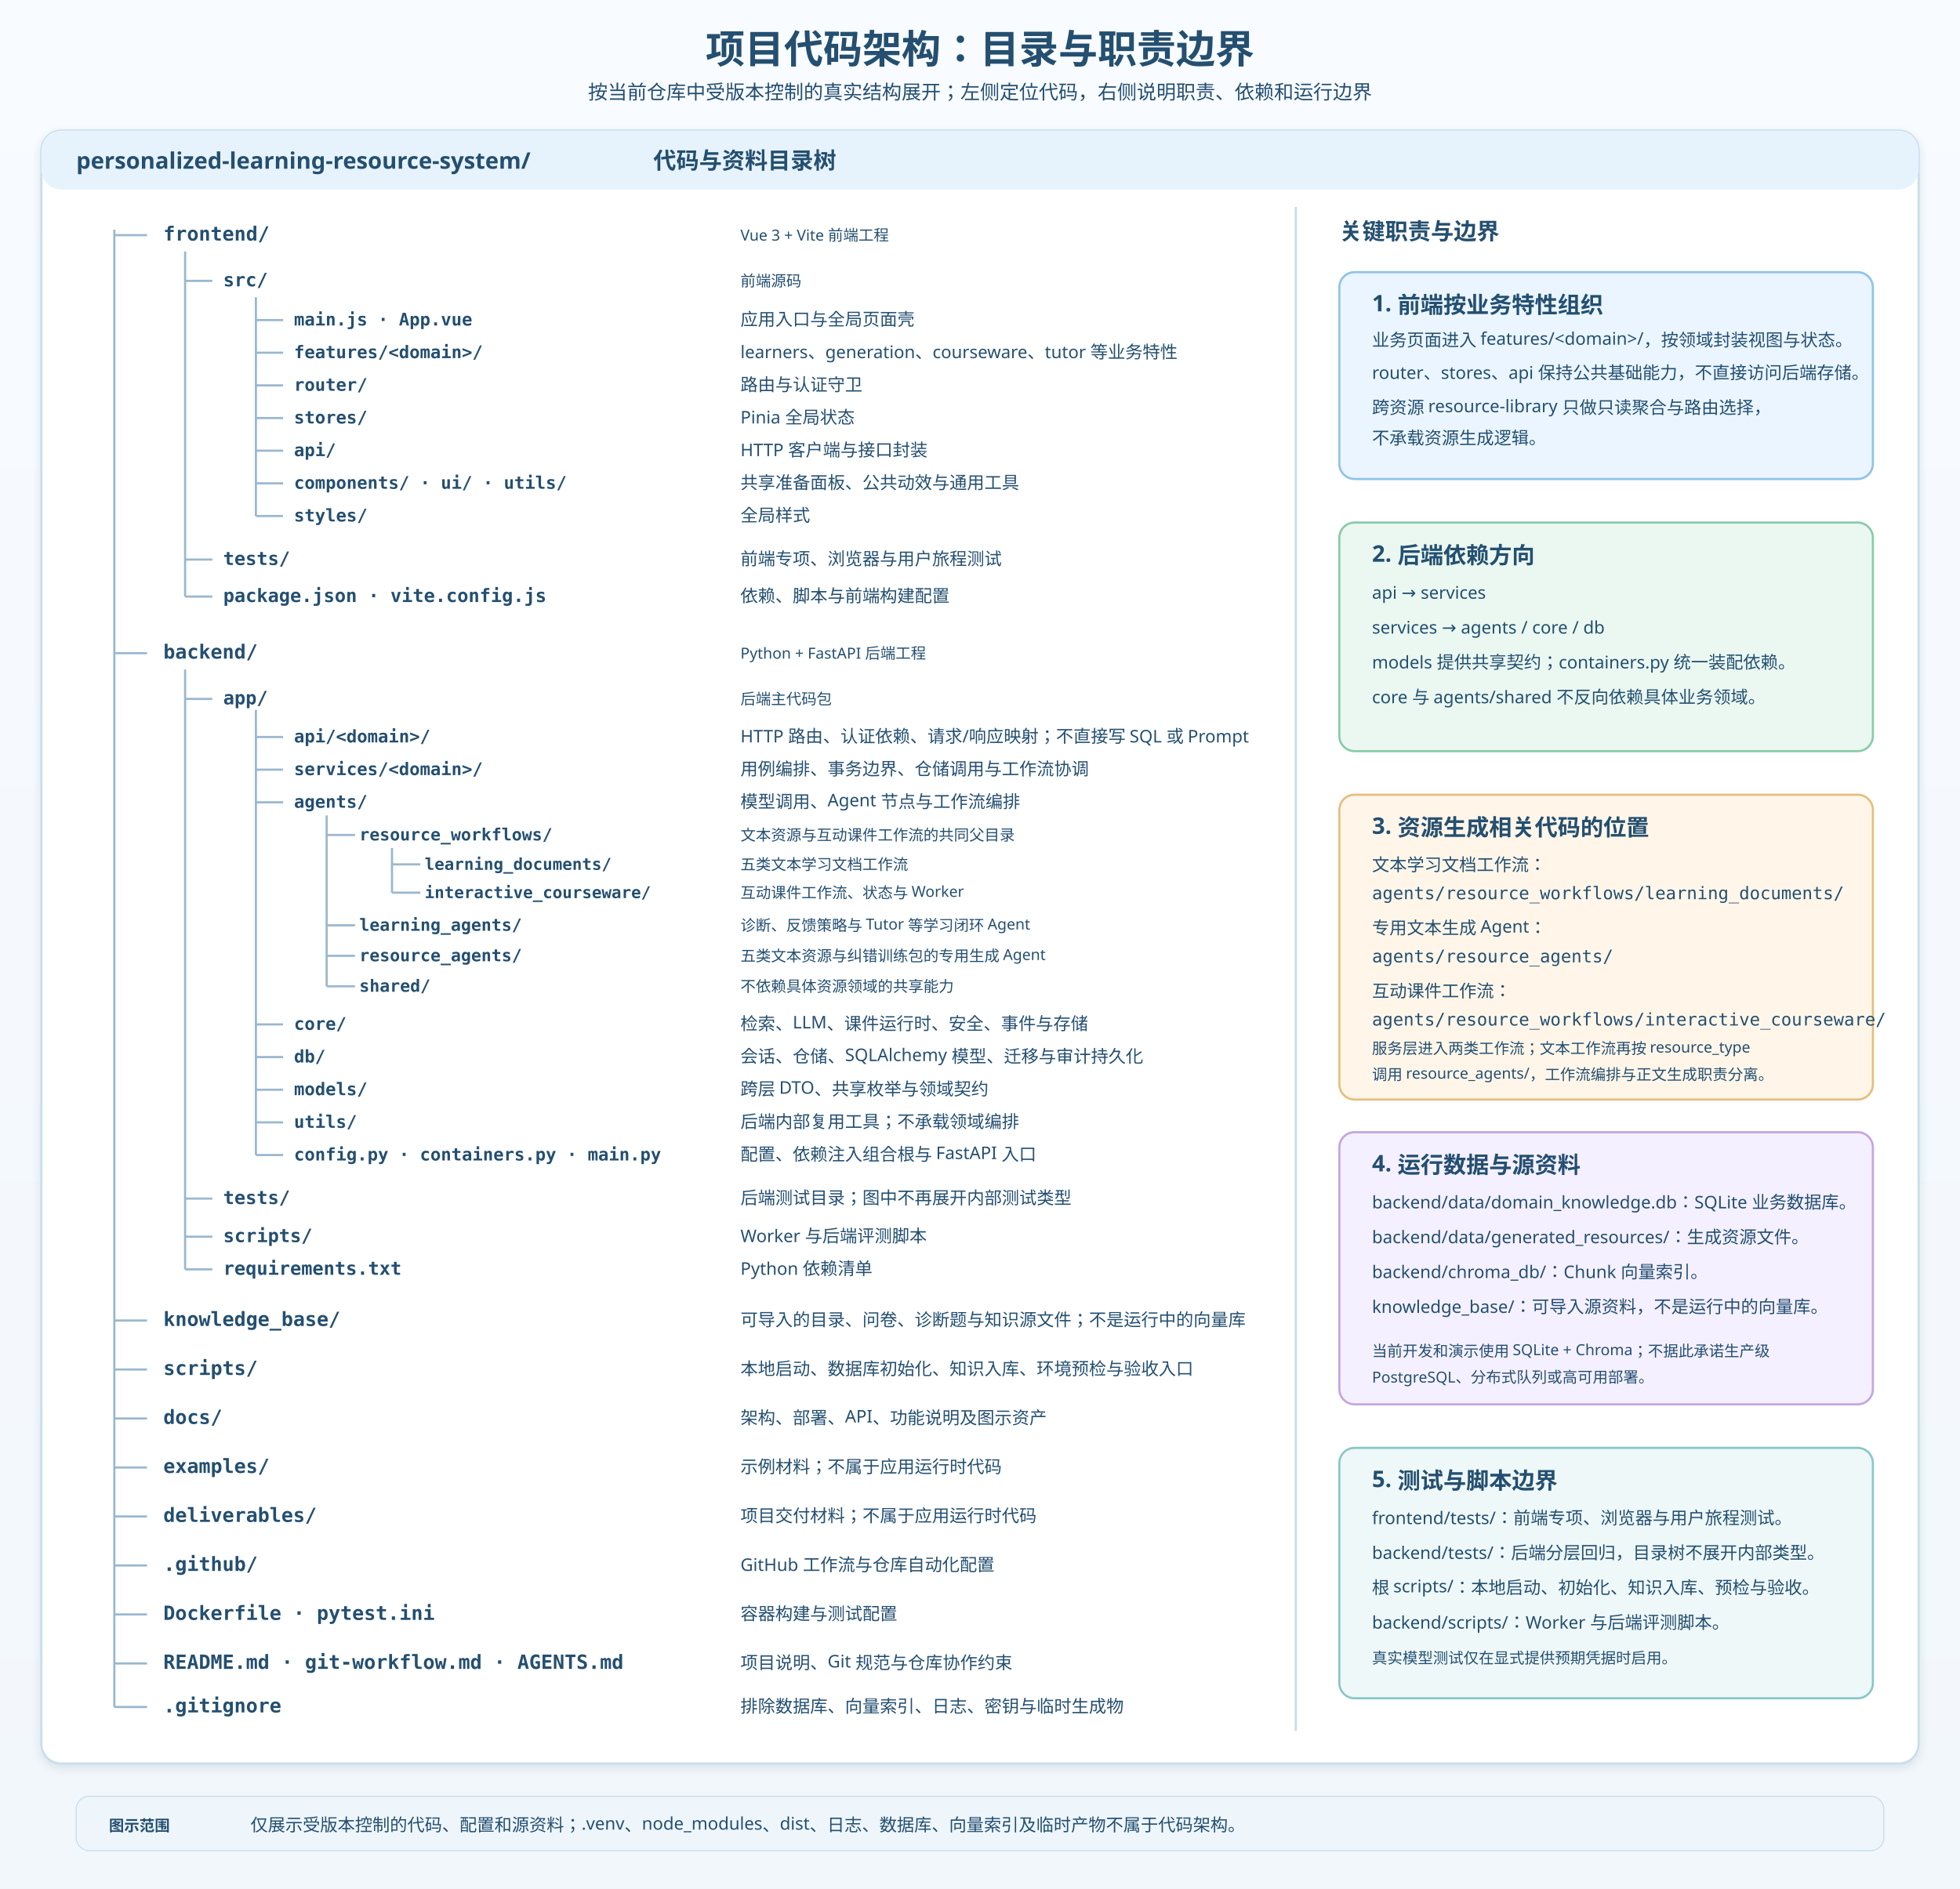
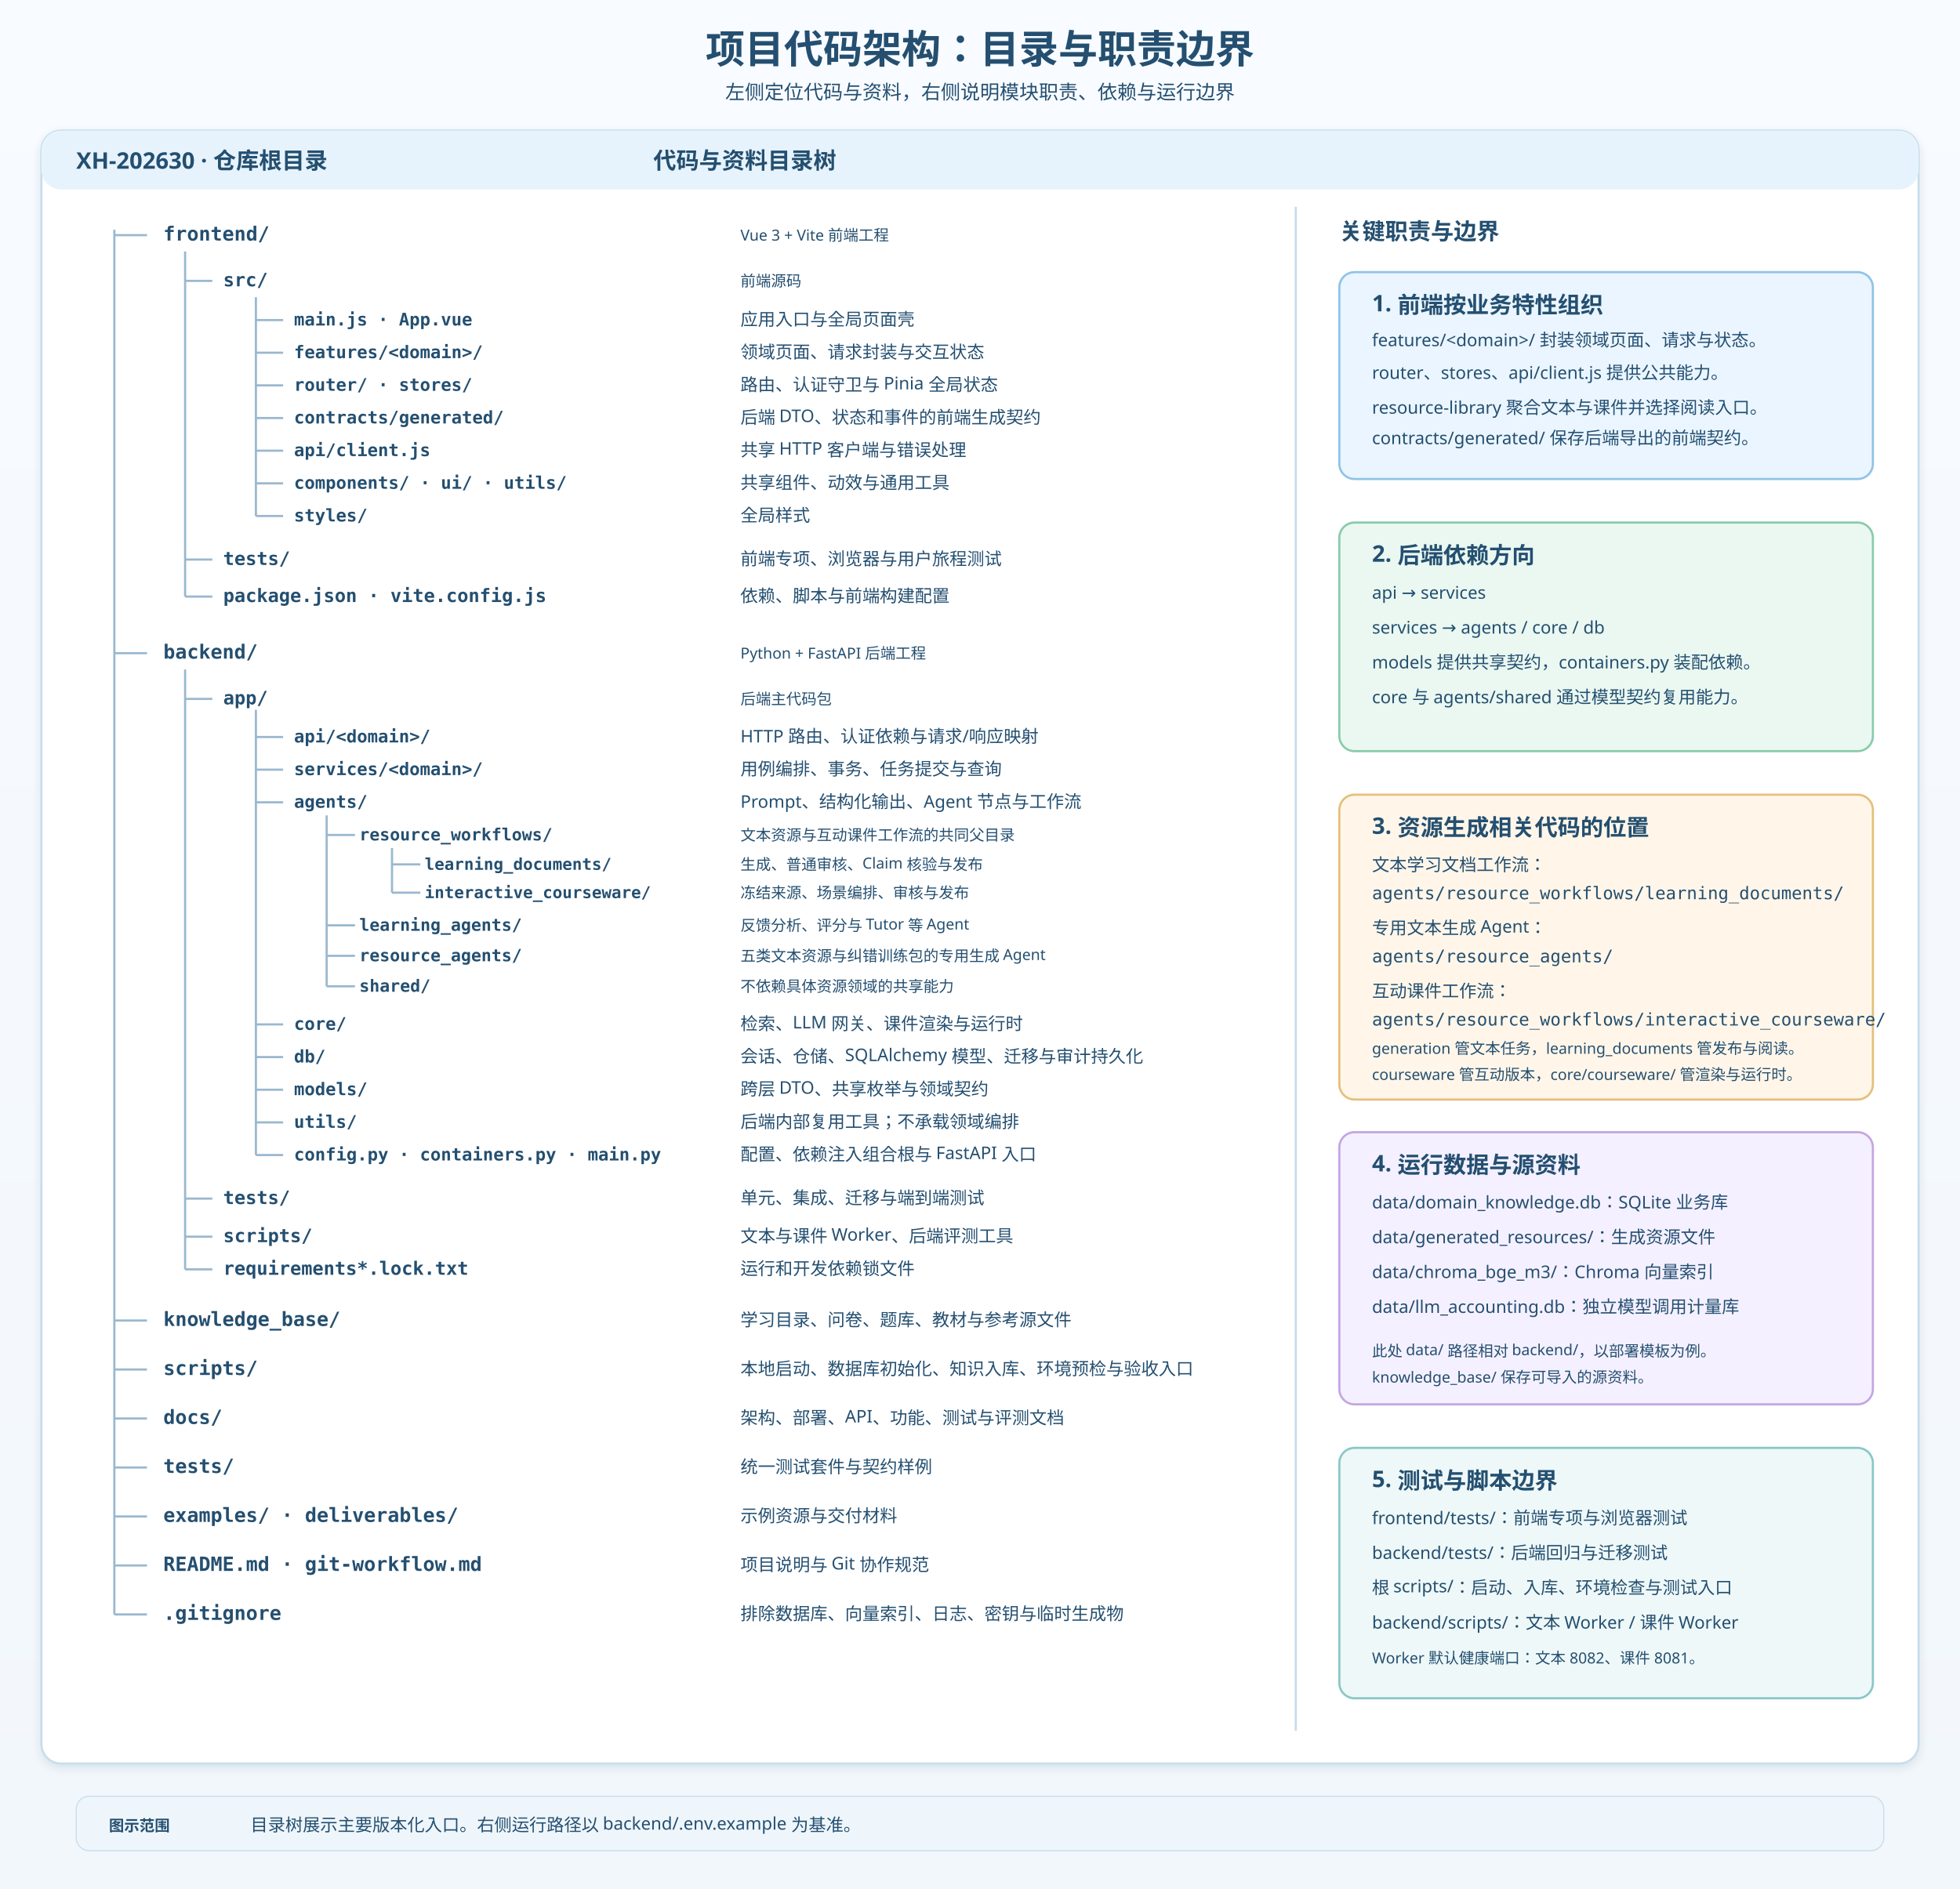
<svg xmlns="http://www.w3.org/2000/svg" width="1800" height="1735" viewBox="0 0 1800 1735" role="img" aria-labelledby="title desc">
  <defs>
    <linearGradient id="bg" x1="0" x2="0" y1="0" y2="1">
      <stop stop-color="#f8fbff" />
      <stop offset="1" stop-color="#f2f7fb" />
    </linearGradient>
    <filter id="shadow" x="-10%" y="-10%" width="120%" height="125%">
      <feDropShadow dx="0" dy="3" stdDeviation="4" flood-color="#294966" flood-opacity=".12" />
    </filter>
    <style>.title{font:700 36px 'Microsoft YaHei',sans-serif;fill:#244f70}.sub{font:18px 'Microsoft YaHei',sans-serif;fill:#244f70}.head{font:700 21px 'Microsoft YaHei',sans-serif;fill:#244f70}.lv1{font:700 18px Consolas,'Microsoft YaHei',monospace;fill:#244f70}.lv2{font:700 17px Consolas,'Microsoft YaHei',monospace;fill:#244f70}.lv3{font:600 16px Consolas,'Microsoft YaHei',monospace;fill:#244f70}.lv4{font:600 15.5px Consolas,'Microsoft YaHei',monospace;fill:#244f70}.lv5{font:600 15px Consolas,'Microsoft YaHei',monospace;fill:#244f70}.file{font:16px Consolas,'Microsoft YaHei',monospace;fill:#244f70}.desc{font:16px 'Microsoft YaHei',sans-serif;fill:#244f70}.small{font:14px 'Microsoft YaHei',sans-serif;fill:#244f70}.tree{stroke:#9ab8cf;stroke-width:2;fill:none}.sep{stroke:#c7ddec;stroke-width:2}.tag{font:700 14px 'Microsoft YaHei',sans-serif;fill:#244f70}.note{font:16px 'Microsoft YaHei',sans-serif;fill:#244f70}</style>
  </defs>
  <rect width="1800" height="1735" fill="url(#bg)" />
  <text x="900" y="58" text-anchor="middle" class="title">项目代码架构：目录与职责边界</text>
-   <text x="900" y="91" text-anchor="middle" class="sub">按当前仓库中受版本控制的真实结构展开；左侧定位代码，右侧说明职责、依赖和运行边界</text>
+   <text x="900" y="91" text-anchor="middle" class="sub">左侧定位代码与资料，右侧说明模块职责、依赖与运行边界</text>
  <rect x="38" y="120" width="1724" height="1500" rx="18" fill="#fff" stroke="#c7ddec" stroke-width="2" filter="url(#shadow)" />
  <rect x="38" y="120" width="1724" height="54" rx="18" fill="#e7f3fc" />
-   <text x="70" y="155" class="head">personalized-learning-resource-system/</text>
+   <text x="70" y="155" class="head">XH-202630 · 仓库根目录</text>
  <text x="600" y="155" class="head">代码与资料目录树</text>
  <line x1="1190" y1="190" x2="1190" y2="1590" class="sep" />
  <text x="1230" y="220" class="head">关键职责与边界</text>
-   <path d="M105 211V1568M105 216H135M105 600H135M105 1213H135M105 1258H135M105 1303H135M105 1348H135M105 1393H135M105 1438H135M105 1483H135M105 1528H135M105 1568H135" class="tree" />
+   <path d="M105 211V1483M105 216H135M105 600H135M105 1213H135M105 1258H135M105 1303H135M105 1348H135M105 1393H135M105 1438H135M105 1483H135" class="tree" />
  <text x="150" y="221" class="lv1">frontend/</text>
  <text x="680" y="221" class="small">Vue 3 + Vite 前端工程</text>
  <path d="M170 231V548M170 258H195M170 514H195M170 548H195" class="tree" />
  <text x="205" y="263" class="lv2">src/</text>
  <text x="680" y="263" class="small">前端源码</text>
  <path d="M235 273V474M235 294H260M235 324H260M235 354H260M235 384H260M235 414H260M235 444H260M235 474H260" class="tree" />
  <text x="270" y="299" class="lv3">main.js · App.vue</text>
  <text x="680" y="299" class="desc">应用入口与全局页面壳</text>
  <text x="270" y="329" class="lv3">features/&lt;domain&gt;/</text>
-   <text x="680" y="329" class="desc">learners、generation、courseware、tutor 等业务特性</text>
-   <text x="270" y="359" class="lv3">router/</text>
-   <text x="680" y="359" class="desc">路由与认证守卫</text>
-   <text x="270" y="389" class="lv3">stores/</text>
-   <text x="680" y="389" class="desc">Pinia 全局状态</text>
-   <text x="270" y="419" class="lv3">api/</text>
-   <text x="680" y="419" class="desc">HTTP 客户端与接口封装</text>
+   <text x="680" y="329" class="desc">领域页面、请求封装与交互状态</text>
+   <text x="270" y="359" class="lv3">router/ · stores/</text>
+   <text x="680" y="359" class="desc">路由、认证守卫与 Pinia 全局状态</text>
+   <text x="270" y="389" class="lv3">contracts/generated/</text>
+   <text x="680" y="389" class="desc">后端 DTO、状态和事件的前端生成契约</text>
+   <text x="270" y="419" class="lv3">api/client.js</text>
+   <text x="680" y="419" class="desc">共享 HTTP 客户端与错误处理</text>
  <text x="270" y="449" class="lv3">components/ · ui/ · utils/</text>
-   <text x="680" y="449" class="desc">共享准备面板、公共动效与通用工具</text>
+   <text x="680" y="449" class="desc">共享组件、动效与通用工具</text>
  <text x="270" y="479" class="lv3">styles/</text>
  <text x="680" y="479" class="desc">全局样式</text>
  <text x="205" y="519" class="lv2">tests/</text>
  <text x="680" y="519" class="desc">前端专项、浏览器与用户旅程测试</text>
  <text x="205" y="553" class="lv2">package.json · vite.config.js</text>
  <text x="680" y="553" class="desc">依赖、脚本与前端构建配置</text>
  <text x="150" y="605" class="lv1">backend/</text>
  <text x="680" y="605" class="small">Python + FastAPI 后端工程</text>
  <path d="M170 615V1166M170 642H195M170 1101H195M170 1136H195M170 1166H195" class="tree" />
  <text x="205" y="647" class="lv2">app/</text>
  <text x="680" y="647" class="small">后端主代码包</text>
  <path d="M235 652V1061M235 677H260M235 707H260M235 737H260M235 941H260M235 971H260M235 1001H260M235 1031H260M235 1061H260" class="tree" />
  <text x="270" y="682" class="lv3">api/&lt;domain&gt;/</text>
-   <text x="680" y="682" class="desc">HTTP 路由、认证依赖、请求/响应映射；不直接写 SQL 或 Prompt</text>
+   <text x="680" y="682" class="desc">HTTP 路由、认证依赖与请求/响应映射</text>
  <text x="270" y="712" class="lv3">services/&lt;domain&gt;/</text>
-   <text x="680" y="712" class="desc">用例编排、事务边界、仓储调用与工作流协调</text>
+   <text x="680" y="712" class="desc">用例编排、事务、任务提交与查询</text>
  <text x="270" y="742" class="lv3">agents/</text>
-   <text x="680" y="742" class="desc">模型调用、Agent 节点与工作流编排</text>
+   <text x="680" y="742" class="desc">Prompt、结构化输出、Agent 节点与工作流</text>
  <path d="M300 749V906M300 767H326M300 850H326M300 878H326M300 906H326" class="tree" />
  <text x="330" y="772" class="lv4">resource_workflows/</text>
  <text x="680" y="772" class="small">文本资源与互动课件工作流的共同父目录</text>
  <path d="M360 779V820M360 794H386M360 820H386" class="tree" />
  <text x="390" y="799" class="lv5">learning_documents/</text>
-   <text x="680" y="799" class="small">五类文本学习文档工作流</text>
+   <text x="680" y="799" class="small">生成、普通审核、Claim 核验与发布</text>
  <text x="390" y="825" class="lv5">interactive_courseware/</text>
-   <text x="680" y="825" class="small">互动课件工作流、状态与 Worker</text>
+   <text x="680" y="825" class="small">冻结来源、场景编排、审核与发布</text>
  <text x="330" y="855" class="lv4">learning_agents/</text>
-   <text x="680" y="855" class="small">诊断、反馈策略与 Tutor 等学习闭环 Agent</text>
+   <text x="680" y="855" class="small">反馈分析、评分与 Tutor 等 Agent</text>
  <text x="330" y="883" class="lv4">resource_agents/</text>
  <text x="680" y="883" class="small">五类文本资源与纠错训练包的专用生成 Agent</text>
  <text x="330" y="911" class="lv4">shared/</text>
  <text x="680" y="911" class="small">不依赖具体资源领域的共享能力</text>
  <text x="270" y="946" class="lv3">core/</text>
-   <text x="680" y="946" class="desc">检索、LLM、课件运行时、安全、事件与存储</text>
+   <text x="680" y="946" class="desc">检索、LLM 网关、课件渲染与运行时</text>
  <text x="270" y="976" class="lv3">db/</text>
  <text x="680" y="976" class="desc">会话、仓储、SQLAlchemy 模型、迁移与审计持久化</text>
  <text x="270" y="1006" class="lv3">models/</text>
  <text x="680" y="1006" class="desc">跨层 DTO、共享枚举与领域契约</text>
  <text x="270" y="1036" class="lv3">utils/</text>
  <text x="680" y="1036" class="desc">后端内部复用工具；不承载领域编排</text>
  <text x="270" y="1066" class="lv3">config.py · containers.py · main.py</text>
  <text x="680" y="1066" class="desc">配置、依赖注入组合根与 FastAPI 入口</text>
  <text x="205" y="1106" class="lv2">tests/</text>
-   <text x="680" y="1106" class="desc">后端测试目录；图中不再展开内部测试类型</text>
+   <text x="680" y="1106" class="desc">单元、集成、迁移与端到端测试</text>
  <text x="205" y="1141" class="lv2">scripts/</text>
-   <text x="680" y="1141" class="desc">Worker 与后端评测脚本</text>
-   <text x="205" y="1171" class="lv2">requirements.txt</text>
-   <text x="680" y="1171" class="desc">Python 依赖清单</text>
+   <text x="680" y="1141" class="desc">文本与课件 Worker、后端评测工具</text>
+   <text x="205" y="1171" class="lv2">requirements*.lock.txt</text>
+   <text x="680" y="1171" class="desc">运行和开发依赖锁文件</text>
  <text x="150" y="1218" class="lv1">knowledge_base/</text>
-   <text x="680" y="1218" class="desc">可导入的目录、问卷、诊断题与知识源文件；不是运行中的向量库</text>
+   <text x="680" y="1218" class="desc">学习目录、问卷、题库、教材与参考源文件</text>
  <text x="150" y="1263" class="lv1">scripts/</text>
  <text x="680" y="1263" class="desc">本地启动、数据库初始化、知识入库、环境预检与验收入口</text>
  <text x="150" y="1308" class="lv1">docs/</text>
-   <text x="680" y="1308" class="desc">架构、部署、API、功能说明及图示资产</text>
-   <text x="150" y="1353" class="lv1">examples/</text>
-   <text x="680" y="1353" class="desc">示例材料；不属于应用运行时代码</text>
-   <text x="150" y="1398" class="lv1">deliverables/</text>
-   <text x="680" y="1398" class="desc">项目交付材料；不属于应用运行时代码</text>
-   <text x="150" y="1443" class="lv1">.github/</text>
-   <text x="680" y="1443" class="desc">GitHub 工作流与仓库自动化配置</text>
-   <text x="150" y="1488" class="lv1">Dockerfile · pytest.ini</text>
-   <text x="680" y="1488" class="desc">容器构建与测试配置</text>
-   <text x="150" y="1533" class="lv1">README.md · git-workflow.md · AGENTS.md</text>
-   <text x="680" y="1533" class="desc">项目说明、Git 规范与仓库协作约束</text>
-   <text x="150" y="1573" class="lv1">.gitignore</text>
-   <text x="680" y="1573" class="desc">排除数据库、向量索引、日志、密钥与临时生成物</text>
+   <text x="680" y="1308" class="desc">架构、部署、API、功能、测试与评测文档</text>
+   <text x="150" y="1353" class="lv1">tests/</text>
+   <text x="680" y="1353" class="desc">统一测试套件与契约样例</text>
+   <text x="150" y="1398" class="lv1">examples/ · deliverables/</text>
+   <text x="680" y="1398" class="desc">示例资源与交付材料</text>
+   <text x="150" y="1443" class="lv1">README.md · git-workflow.md</text>
+   <text x="680" y="1443" class="desc">项目说明与 Git 协作规范</text>
+   <text x="150" y="1488" class="lv1">.gitignore</text>
+   <text x="680" y="1488" class="desc">排除数据库、向量索引、日志、密钥与临时生成物</text>
  <rect x="1230" y="250" width="490" height="190" rx="14" fill="#eaf5ff" stroke="#91c3e6" stroke-width="2" />
  <text x="1260" y="286" class="head">1. 前端按业务特性组织</text>
-   <text x="1260" y="318" class="note">业务页面进入 features/&lt;domain&gt;/，按领域封装视图与状态。</text>
-   <text x="1260" y="348" class="note">router、stores、api 保持公共基础能力，不直接访问后端存储。</text>
-   <text x="1260" y="380" class="note">跨资源 resource-library 只做只读聚合与路由选择，</text>
-   <text x="1260" y="408" class="note">不承载资源生成逻辑。</text>
+   <text x="1260" y="318" class="note">features/&lt;domain&gt;/ 封装领域页面、请求与状态。</text>
+   <text x="1260" y="348" class="note">router、stores、api/client.js 提供公共能力。</text>
+   <text x="1260" y="380" class="note">resource-library 聚合文本与课件并选择阅读入口。</text>
+   <text x="1260" y="408" class="note">contracts/generated/ 保存后端导出的前端契约。</text>
  <rect x="1230" y="480" width="490" height="210" rx="14" fill="#eaf8f1" stroke="#8acbaa" stroke-width="2" />
  <text x="1260" y="516" class="head">2. 后端依赖方向</text>
  <text x="1260" y="550" class="note">api → services</text>
  <text x="1260" y="582" class="note">services → agents / core / db</text>
-   <text x="1260" y="614" class="note">models 提供共享契约；containers.py 统一装配依赖。</text>
-   <text x="1260" y="646" class="note">core 与 agents/shared 不反向依赖具体业务领域。</text>
+   <text x="1260" y="614" class="note">models 提供共享契约，containers.py 装配依赖。</text>
+   <text x="1260" y="646" class="note">core 与 agents/shared 通过模型契约复用能力。</text>
  <rect x="1230" y="730" width="490" height="280" rx="14" fill="#fff6e9" stroke="#e5bf7d" stroke-width="2" />
  <text x="1260" y="766" class="head">3. 资源生成相关代码的位置</text>
  <text x="1260" y="800" class="note">文本学习文档工作流：</text>
  <text x="1260" y="826" class="file">agents/resource_workflows/learning_documents/</text>
  <text x="1260" y="858" class="note">专用文本生成 Agent：</text>
  <text x="1260" y="884" class="file">agents/resource_agents/</text>
  <text x="1260" y="916" class="note">互动课件工作流：</text>
  <text x="1260" y="942" class="file">agents/resource_workflows/interactive_courseware/</text>
-   <text x="1260" y="968" class="small">服务层进入两类工作流；文本工作流再按 resource_type</text>
-   <text x="1260" y="992" class="small">调用 resource_agents/，工作流编排与正文生成职责分离。</text>
+   <text x="1260" y="968" class="small">generation 管文本任务，learning_documents 管发布与阅读。</text>
+   <text x="1260" y="992" class="small">courseware 管互动版本，core/courseware/ 管渲染与运行时。</text>
  <rect x="1230" y="1040" width="490" height="250" rx="14" fill="#f4f0ff" stroke="#c4a6e2" stroke-width="2" />
  <text x="1260" y="1076" class="head">4. 运行数据与源资料</text>
-   <text x="1260" y="1110" class="note">backend/data/domain_knowledge.db：SQLite 业务数据库。</text>
-   <text x="1260" y="1142" class="note">backend/data/generated_resources/：生成资源文件。</text>
-   <text x="1260" y="1174" class="note">backend/chroma_db/：Chunk 向量索引。</text>
-   <text x="1260" y="1206" class="note">knowledge_base/：可导入源资料，不是运行中的向量库。</text>
-   <text x="1260" y="1246" class="small">当前开发和演示使用 SQLite + Chroma；不据此承诺生产级</text>
-   <text x="1260" y="1270" class="small">PostgreSQL、分布式队列或高可用部署。</text>
+   <text x="1260" y="1110" class="note">data/domain_knowledge.db：SQLite 业务库</text>
+   <text x="1260" y="1142" class="note">data/generated_resources/：生成资源文件</text>
+   <text x="1260" y="1174" class="note">data/chroma_bge_m3/：Chroma 向量索引</text>
+   <text x="1260" y="1206" class="note">data/llm_accounting.db：独立模型调用计量库</text>
+   <text x="1260" y="1246" class="small">此处 data/ 路径相对 backend/，以部署模板为例。</text>
+   <text x="1260" y="1270" class="small">knowledge_base/ 保存可导入的源资料。</text>
  <rect x="1230" y="1330" width="490" height="230" rx="14" fill="#eef8f8" stroke="#8bc7c7" stroke-width="2" />
  <text x="1260" y="1366" class="head">5. 测试与脚本边界</text>
-   <text x="1260" y="1400" class="note">frontend/tests/：前端专项、浏览器与用户旅程测试。</text>
-   <text x="1260" y="1432" class="note">backend/tests/：后端分层回归，目录树不展开内部类型。</text>
-   <text x="1260" y="1464" class="note">根 scripts/：本地启动、初始化、知识入库、预检与验收。</text>
-   <text x="1260" y="1496" class="note">backend/scripts/：Worker 与后端评测脚本。</text>
-   <text x="1260" y="1528" class="small">真实模型测试仅在显式提供预期凭据时启用。</text>
+   <text x="1260" y="1400" class="note">frontend/tests/：前端专项与浏览器测试</text>
+   <text x="1260" y="1432" class="note">backend/tests/：后端回归与迁移测试</text>
+   <text x="1260" y="1464" class="note">根 scripts/：启动、入库、环境检查与测试入口</text>
+   <text x="1260" y="1496" class="note">backend/scripts/：文本 Worker / 课件 Worker</text>
+   <text x="1260" y="1528" class="small">Worker 默认健康端口：文本 8082、课件 8081。</text>
  <rect x="70" y="1650" width="1660" height="50" rx="12" fill="#eef6fb" stroke="#c7ddec" />
  <text x="100" y="1682" class="tag">图示范围</text>
-   <text x="230" y="1682" class="note">仅展示受版本控制的代码、配置和源资料；.venv、node_modules、dist、日志、数据库、向量索引及临时产物不属于代码架构。</text>
+   <text x="230" y="1682" class="note">目录树展示主要版本化入口。右侧运行路径以 backend/.env.example 为基准。</text>
</svg>
